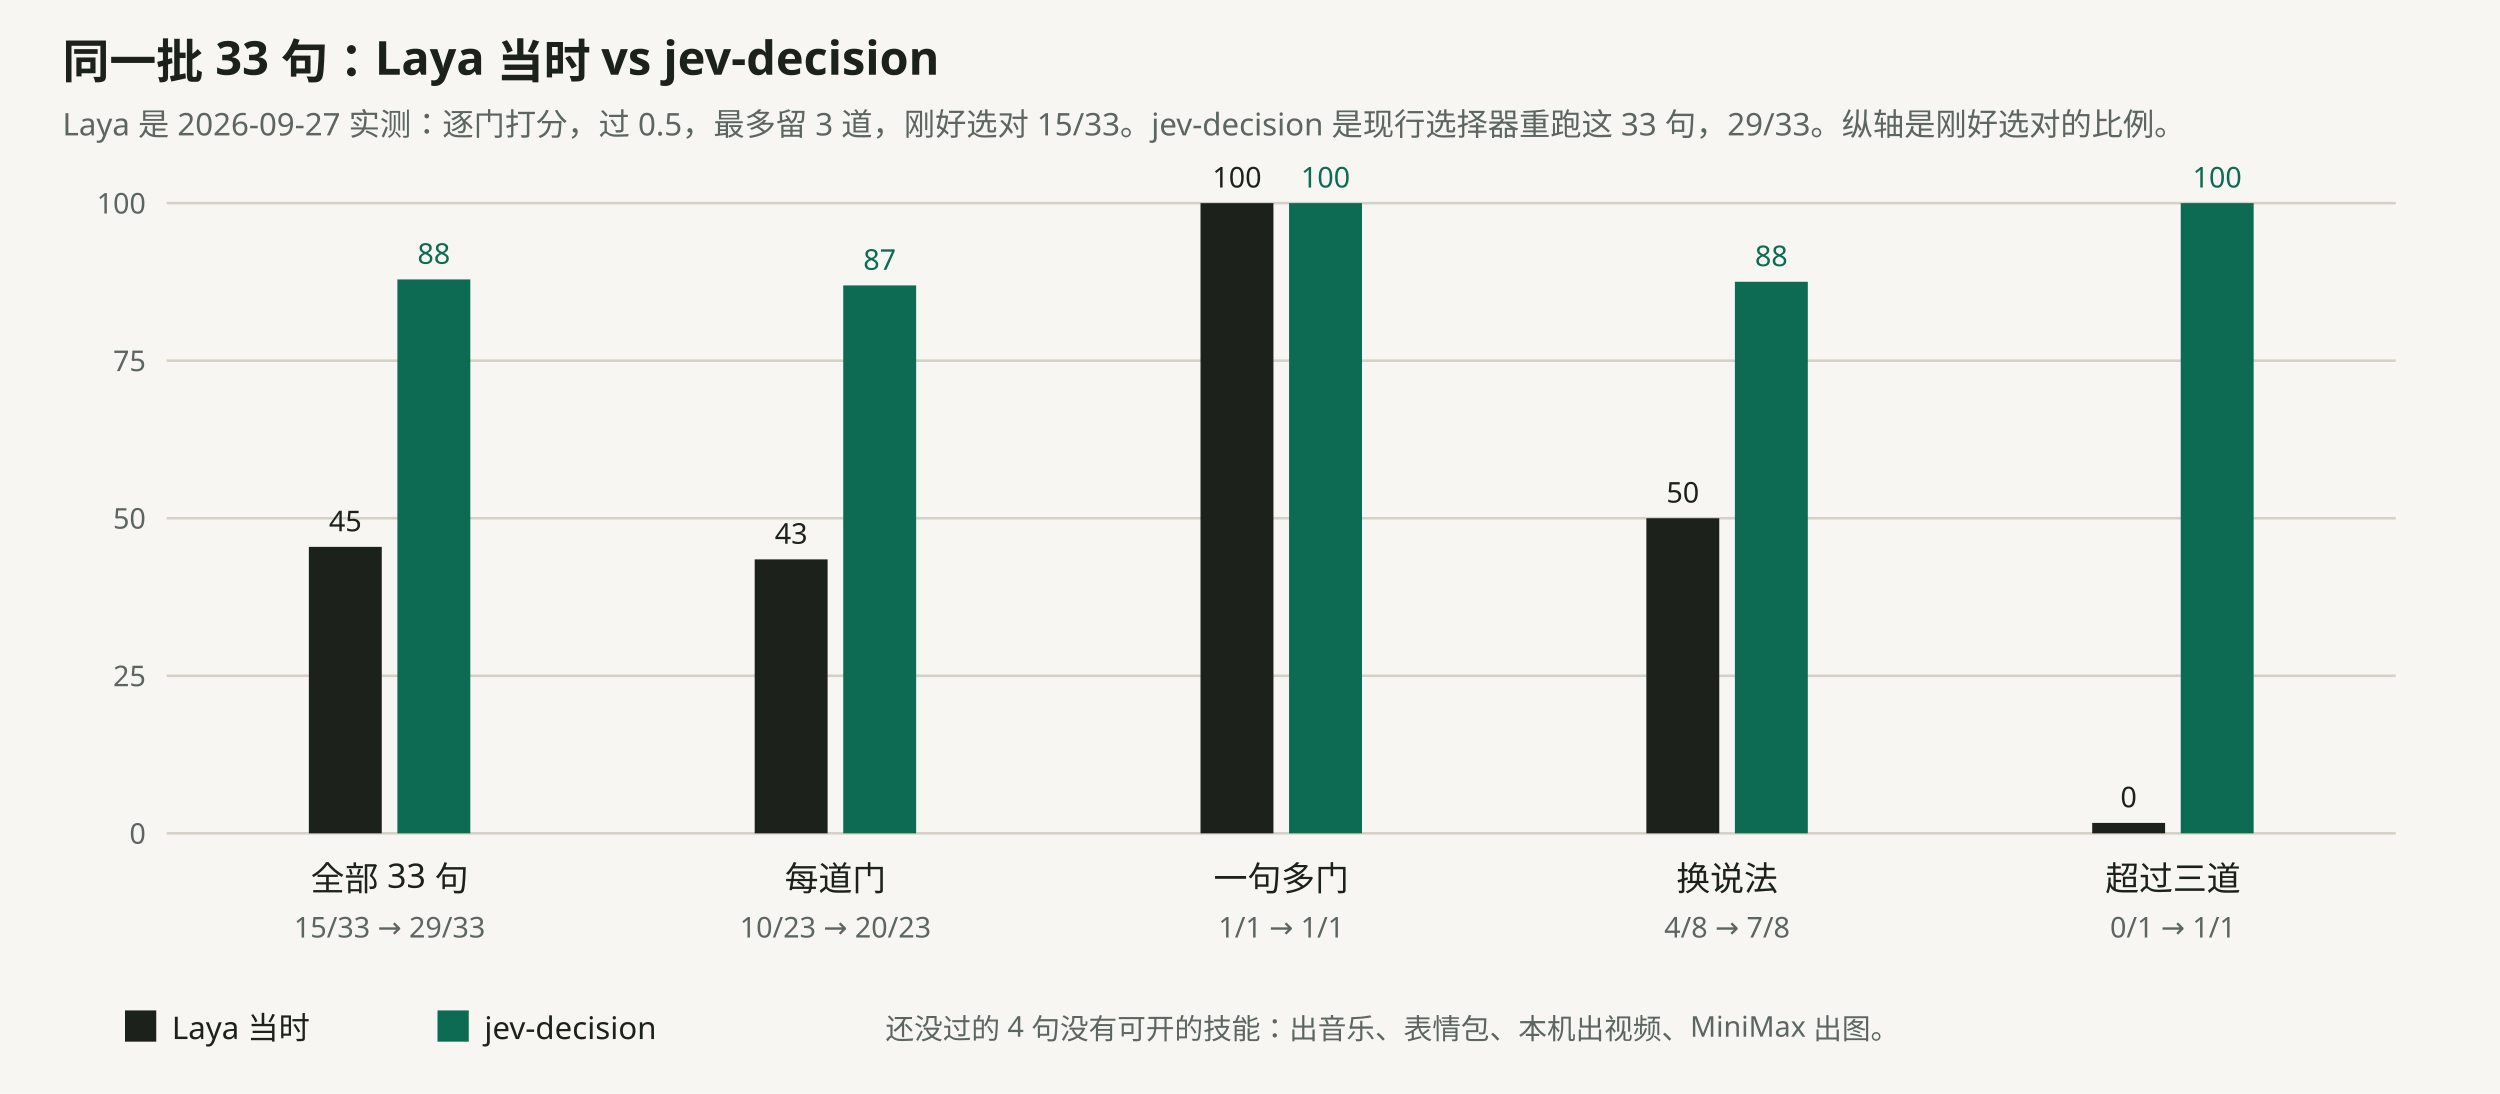
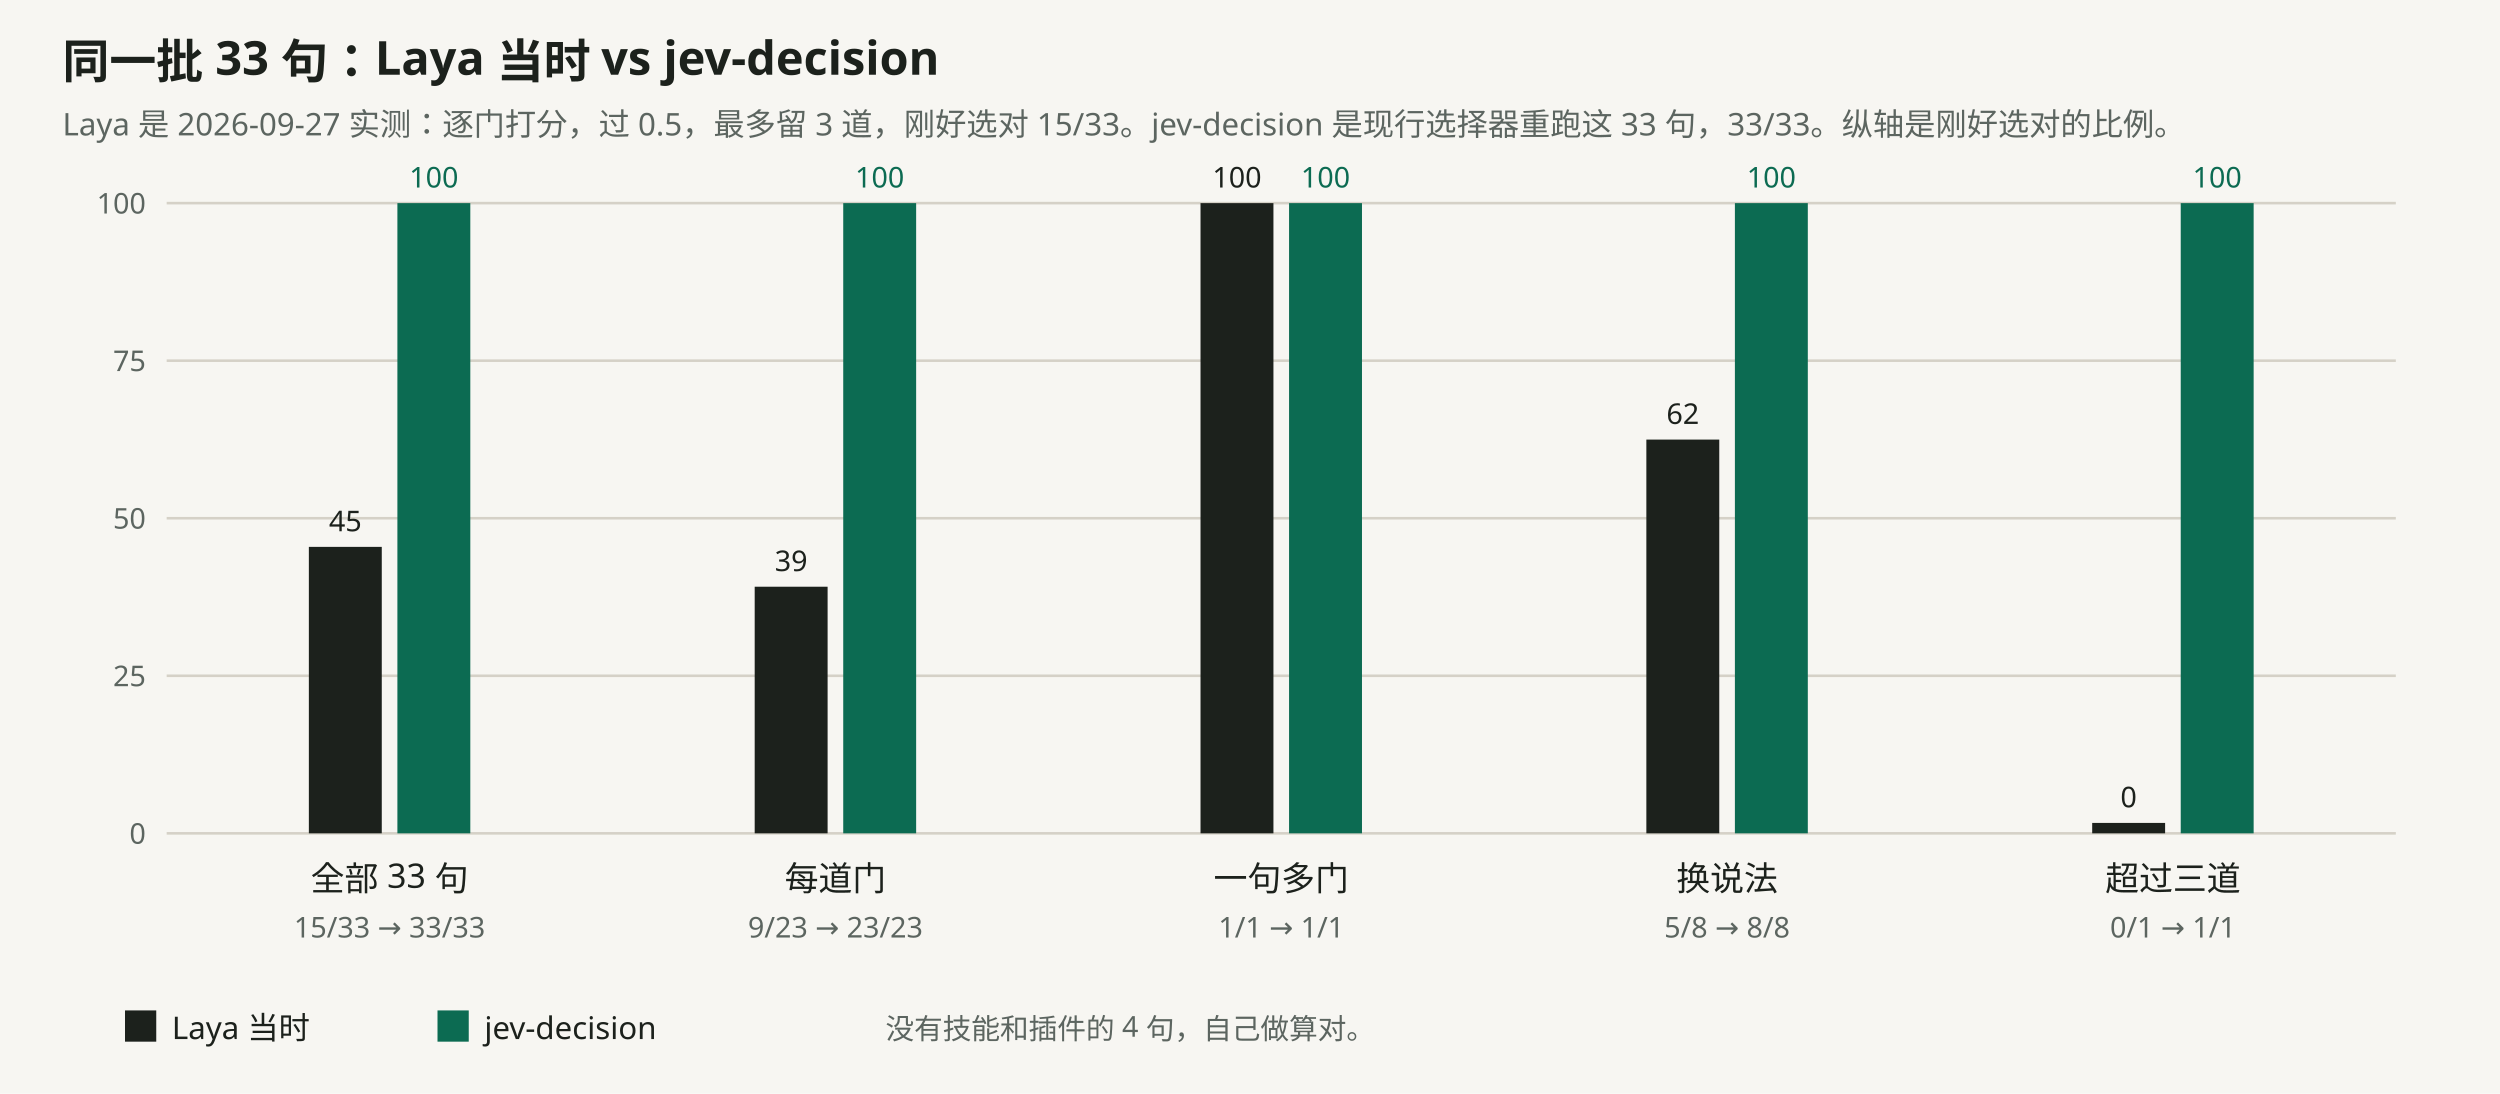
<svg xmlns="http://www.w3.org/2000/svg" width="960" height="420" viewBox="0 0 960 420">
  <rect width="960" height="420" fill="#f7f6f2" />
  <text x="24" y="30" font-family="Noto Sans SC, Segoe UI, sans-serif" font-size="18" font-weight="700" fill="#1c211c">同一批 33 句：Laya 当时 vs jev-decision</text>
-   <text x="24" y="52" font-family="Noto Sans SC, Segoe UI, sans-serif" font-size="12" fill="#5c6560">Laya 是 2026-09-27 实测：逐门打分，过 0.5，最多留 3 道，刚好选对 15/33。jev-decision 是现行选择器重跑这 33 句，29/33。纵轴是刚好选对的比例。</text>
+   <text x="24" y="52" font-family="Noto Sans SC, Segoe UI, sans-serif" font-size="12" fill="#5c6560">Laya 是 2026-09-27 实测：逐门打分，过 0.5，最多留 3 道，刚好选对 15/33。jev-decision 是现行选择器重跑这 33 句，33/33。纵轴是刚好选对的比例。</text>
  <line x1="64" y1="320.0" x2="920" y2="320.0" stroke="#d5d1c7" />
  <text x="56" y="324.0" text-anchor="end" font-size="11" font-family="Segoe UI, sans-serif" fill="#5c6560">0</text>
  <line x1="64" y1="259.5" x2="920" y2="259.5" stroke="#d5d1c7" />
  <text x="56" y="263.5" text-anchor="end" font-size="11" font-family="Segoe UI, sans-serif" fill="#5c6560">25</text>
  <line x1="64" y1="199.0" x2="920" y2="199.0" stroke="#d5d1c7" />
  <text x="56" y="203.0" text-anchor="end" font-size="11" font-family="Segoe UI, sans-serif" fill="#5c6560">50</text>
  <line x1="64" y1="138.5" x2="920" y2="138.5" stroke="#d5d1c7" />
  <text x="56" y="142.5" text-anchor="end" font-size="11" font-family="Segoe UI, sans-serif" fill="#5c6560">75</text>
  <line x1="64" y1="78.0" x2="920" y2="78.0" stroke="#d5d1c7" />
  <text x="56" y="82.0" text-anchor="end" font-size="11" font-family="Segoe UI, sans-serif" fill="#5c6560">100</text>
  <rect x="118.6" y="210.0" width="28" height="110.0" fill="#1c211c" />
  <text x="132.6" y="204.0" text-anchor="middle" font-size="11" font-family="Segoe UI, sans-serif" fill="#1c211c">45</text>
-   <rect x="152.6" y="107.3" width="28" height="212.7" fill="#0c6b52" />
-   <text x="166.6" y="101.3" text-anchor="middle" font-size="11" font-family="Segoe UI, sans-serif" fill="#0c6b52">88</text>
+   <rect x="152.6" y="78.0" width="28" height="242.0" fill="#0c6b52" />
+   <text x="166.6" y="72.0" text-anchor="middle" font-size="11" font-family="Segoe UI, sans-serif" fill="#0c6b52">100</text>
  <text x="149.6" y="342" text-anchor="middle" font-size="13" font-family="Noto Sans SC, Segoe UI, sans-serif" fill="#1c211c">全部 33 句</text>
-   <text x="149.6" y="360" text-anchor="middle" font-size="11" font-family="Segoe UI, sans-serif" fill="#5c6560">15/33 → 29/33</text>
-   <rect x="289.8" y="214.8" width="28" height="105.2" fill="#1c211c" />
-   <text x="303.8" y="208.8" text-anchor="middle" font-size="11" font-family="Segoe UI, sans-serif" fill="#1c211c">43</text>
-   <rect x="323.8" y="109.6" width="28" height="210.4" fill="#0c6b52" />
-   <text x="337.8" y="103.6" text-anchor="middle" font-size="11" font-family="Segoe UI, sans-serif" fill="#0c6b52">87</text>
+   <text x="149.6" y="360" text-anchor="middle" font-size="11" font-family="Segoe UI, sans-serif" fill="#5c6560">15/33 → 33/33</text>
+   <rect x="289.8" y="225.3" width="28" height="94.7" fill="#1c211c" />
+   <text x="303.8" y="219.3" text-anchor="middle" font-size="11" font-family="Segoe UI, sans-serif" fill="#1c211c">39</text>
+   <rect x="323.8" y="78.0" width="28" height="242.0" fill="#0c6b52" />
+   <text x="337.8" y="72.0" text-anchor="middle" font-size="11" font-family="Segoe UI, sans-serif" fill="#0c6b52">100</text>
  <text x="320.8" y="342" text-anchor="middle" font-size="13" font-family="Noto Sans SC, Segoe UI, sans-serif" fill="#1c211c">每道门</text>
-   <text x="320.8" y="360" text-anchor="middle" font-size="11" font-family="Segoe UI, sans-serif" fill="#5c6560">10/23 → 20/23</text>
+   <text x="320.8" y="360" text-anchor="middle" font-size="11" font-family="Segoe UI, sans-serif" fill="#5c6560">9/23 → 23/23</text>
  <rect x="461.0" y="78.0" width="28" height="242.0" fill="#1c211c" />
  <text x="475.0" y="72.0" text-anchor="middle" font-size="11" font-family="Segoe UI, sans-serif" fill="#1c211c">100</text>
  <rect x="495.0" y="78.0" width="28" height="242.0" fill="#0c6b52" />
  <text x="509.0" y="72.0" text-anchor="middle" font-size="11" font-family="Segoe UI, sans-serif" fill="#0c6b52">100</text>
  <text x="492.0" y="342" text-anchor="middle" font-size="13" font-family="Noto Sans SC, Segoe UI, sans-serif" fill="#1c211c">一句多门</text>
  <text x="492.0" y="360" text-anchor="middle" font-size="11" font-family="Segoe UI, sans-serif" fill="#5c6560">1/1 → 1/1</text>
-   <rect x="632.2" y="199.0" width="28" height="121.0" fill="#1c211c" />
-   <text x="646.2" y="193.0" text-anchor="middle" font-size="11" font-family="Segoe UI, sans-serif" fill="#1c211c">50</text>
-   <rect x="666.2" y="108.2" width="28" height="211.8" fill="#0c6b52" />
-   <text x="680.2" y="102.2" text-anchor="middle" font-size="11" font-family="Segoe UI, sans-serif" fill="#0c6b52">88</text>
+   <rect x="632.2" y="168.8" width="28" height="151.2" fill="#1c211c" />
+   <text x="646.2" y="162.8" text-anchor="middle" font-size="11" font-family="Segoe UI, sans-serif" fill="#1c211c">62</text>
+   <rect x="666.2" y="78.0" width="28" height="242.0" fill="#0c6b52" />
+   <text x="680.2" y="72.0" text-anchor="middle" font-size="11" font-family="Segoe UI, sans-serif" fill="#0c6b52">100</text>
  <text x="663.2" y="342" text-anchor="middle" font-size="13" font-family="Noto Sans SC, Segoe UI, sans-serif" fill="#1c211c">换说法</text>
-   <text x="663.2" y="360" text-anchor="middle" font-size="11" font-family="Segoe UI, sans-serif" fill="#5c6560">4/8 → 7/8</text>
+   <text x="663.2" y="360" text-anchor="middle" font-size="11" font-family="Segoe UI, sans-serif" fill="#5c6560">5/8 → 8/8</text>
  <rect x="803.4" y="316.0" width="28" height="4.0" fill="#1c211c" />
  <text x="817.4" y="310.0" text-anchor="middle" font-size="11" font-family="Segoe UI, sans-serif" fill="#1c211c">0</text>
  <rect x="837.4" y="78.0" width="28" height="242.0" fill="#0c6b52" />
  <text x="851.4" y="72.0" text-anchor="middle" font-size="11" font-family="Segoe UI, sans-serif" fill="#0c6b52">100</text>
  <text x="834.4" y="342" text-anchor="middle" font-size="13" font-family="Noto Sans SC, Segoe UI, sans-serif" fill="#1c211c">超过三道</text>
  <text x="834.4" y="360" text-anchor="middle" font-size="11" font-family="Segoe UI, sans-serif" fill="#5c6560">0/1 → 1/1</text>
  <rect x="48" y="388" width="12" height="12" fill="#1c211c" />
  <text x="66" y="399" font-size="12" font-family="Noto Sans SC, Segoe UI, sans-serif" fill="#1c211c">Laya 当时</text>
  <rect x="168" y="388" width="12" height="12" fill="#0c6b52" />
  <text x="186" y="399" font-size="12" font-family="Noto Sans SC, Segoe UI, sans-serif" fill="#1c211c">jev-decision</text>
-   <text x="340" y="399" font-size="11" font-family="Noto Sans SC, Segoe UI, sans-serif" fill="#5c6560">还没过的 4 句没有可开的技能：出音乐、表情包、本机出视频、MiniMax 出图。</text>
+   <text x="340" y="399" font-size="11" font-family="Noto Sans SC, Segoe UI, sans-serif" fill="#5c6560">没有技能和插件的 4 句，自己做算对。</text>
</svg>
